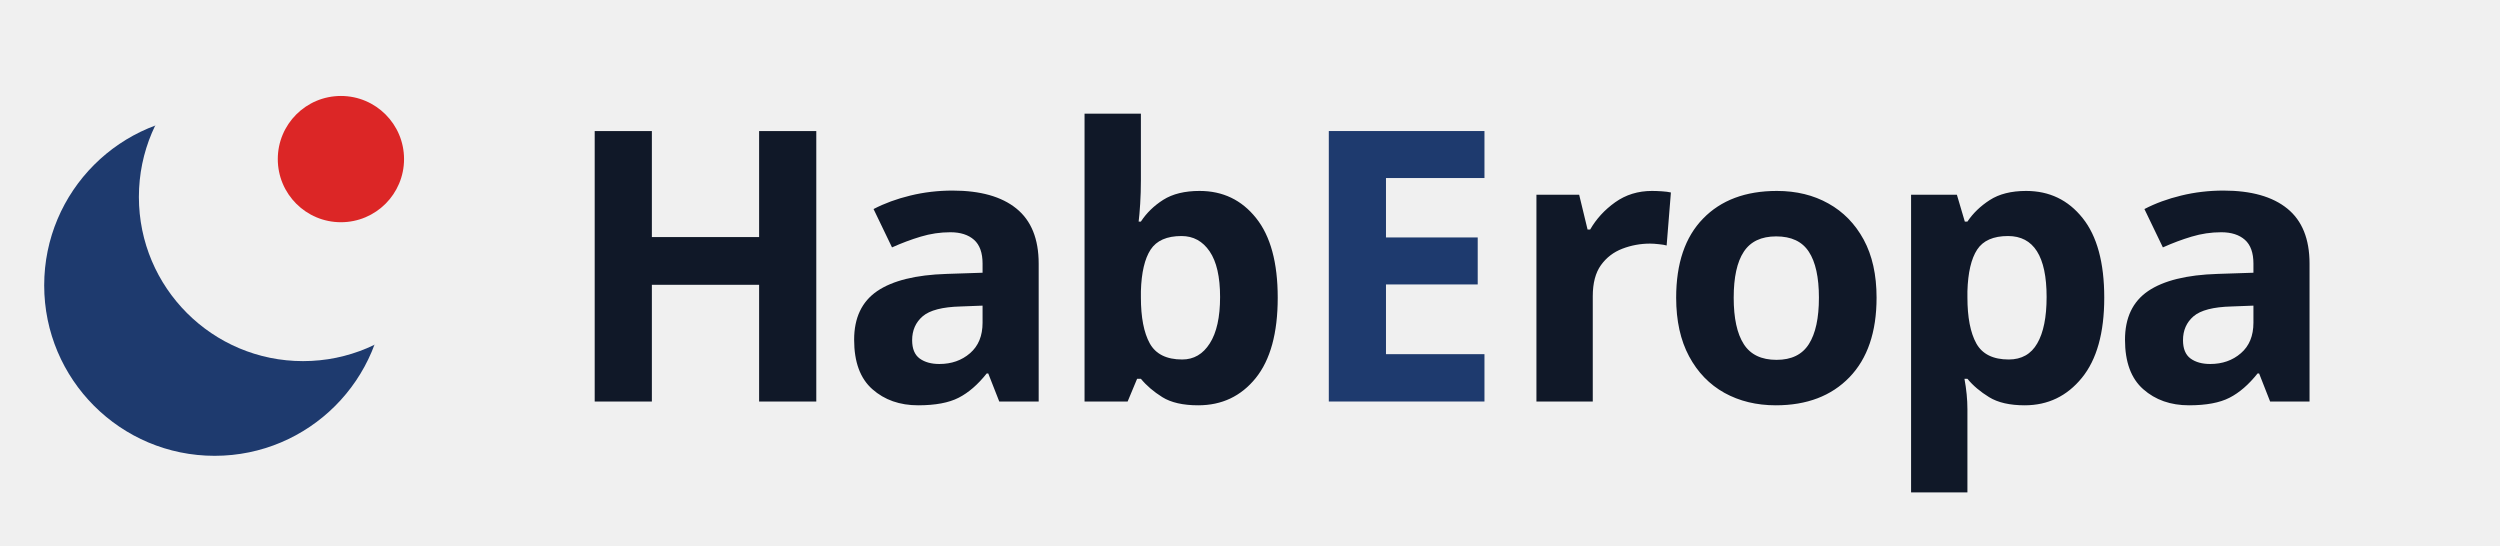
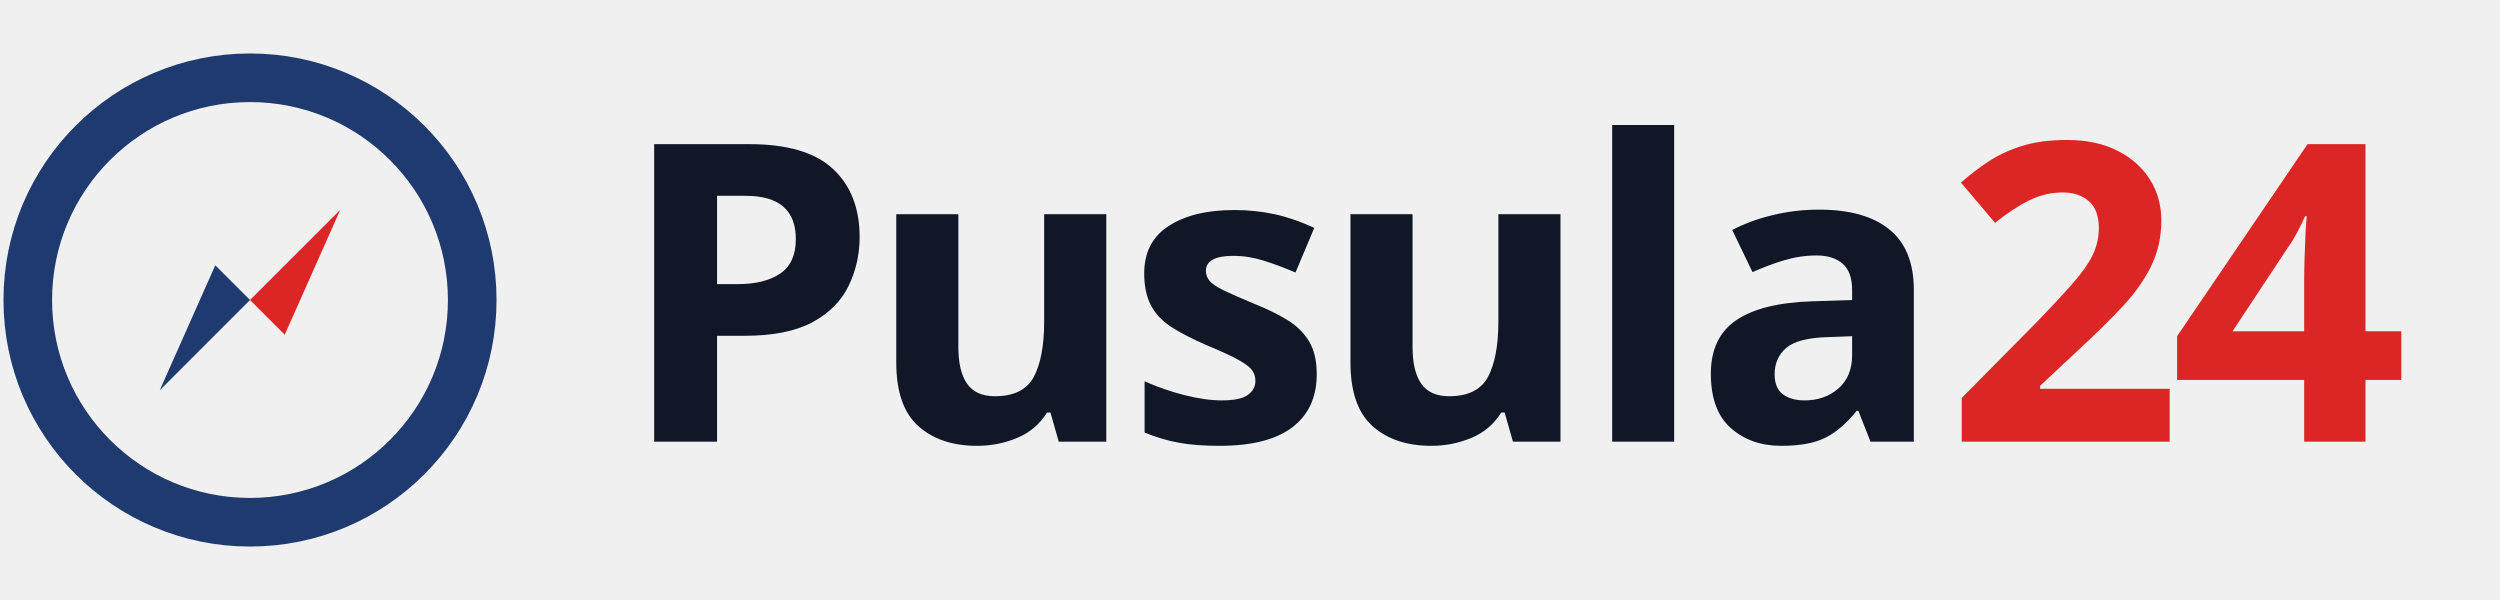
- <svg xmlns="http://www.w3.org/2000/svg" viewBox="0 0 330 72" width="660" height="144">
+ <svg xmlns="http://www.w3.org/2000/svg" viewBox="0 0 300 72" width="600" height="144">
  <g transform="translate(0,6) scale(1.6667)">
-     <mask id="mk1">
-       <rect width="36" height="36" fill="#fff" />
-       <circle cx="24" cy="12" r="13" fill="#000" />
-     </mask>
-     <circle cx="17" cy="19" r="13.5" fill="#1E3A6E" mask="url(#mk1)" />
-     <circle cx="27" cy="9" r="5" fill="#DC2626" />
+     <circle cx="18" cy="18" r="16" fill="none" stroke="#1E3A6E" stroke-width="3.5" />
+     <path d="M18 18 L24.5 11.5 L20.5 20.5 Z" fill="#DC2626" />
+     <path d="M18 18 L11.5 24.5 L15.5 15.5 Z" fill="#1E3A6E" />
  </g>
-   <text x="74" y="53" font-size="50" font-family="Space Grotesk, sans-serif" font-weight="700" letter-spacing="-1.6" fill="#101828">Hab<tspan fill="#1E3A6E">E</tspan>ropa</text>
+   <text x="74" y="53" font-size="50" letter-spacing="-1.6" font-family="Space Grotesk, sans-serif" font-weight="700" fill="#101828">Pusula<tspan fill="#DC2626">24</tspan>
+   </text>
</svg>
